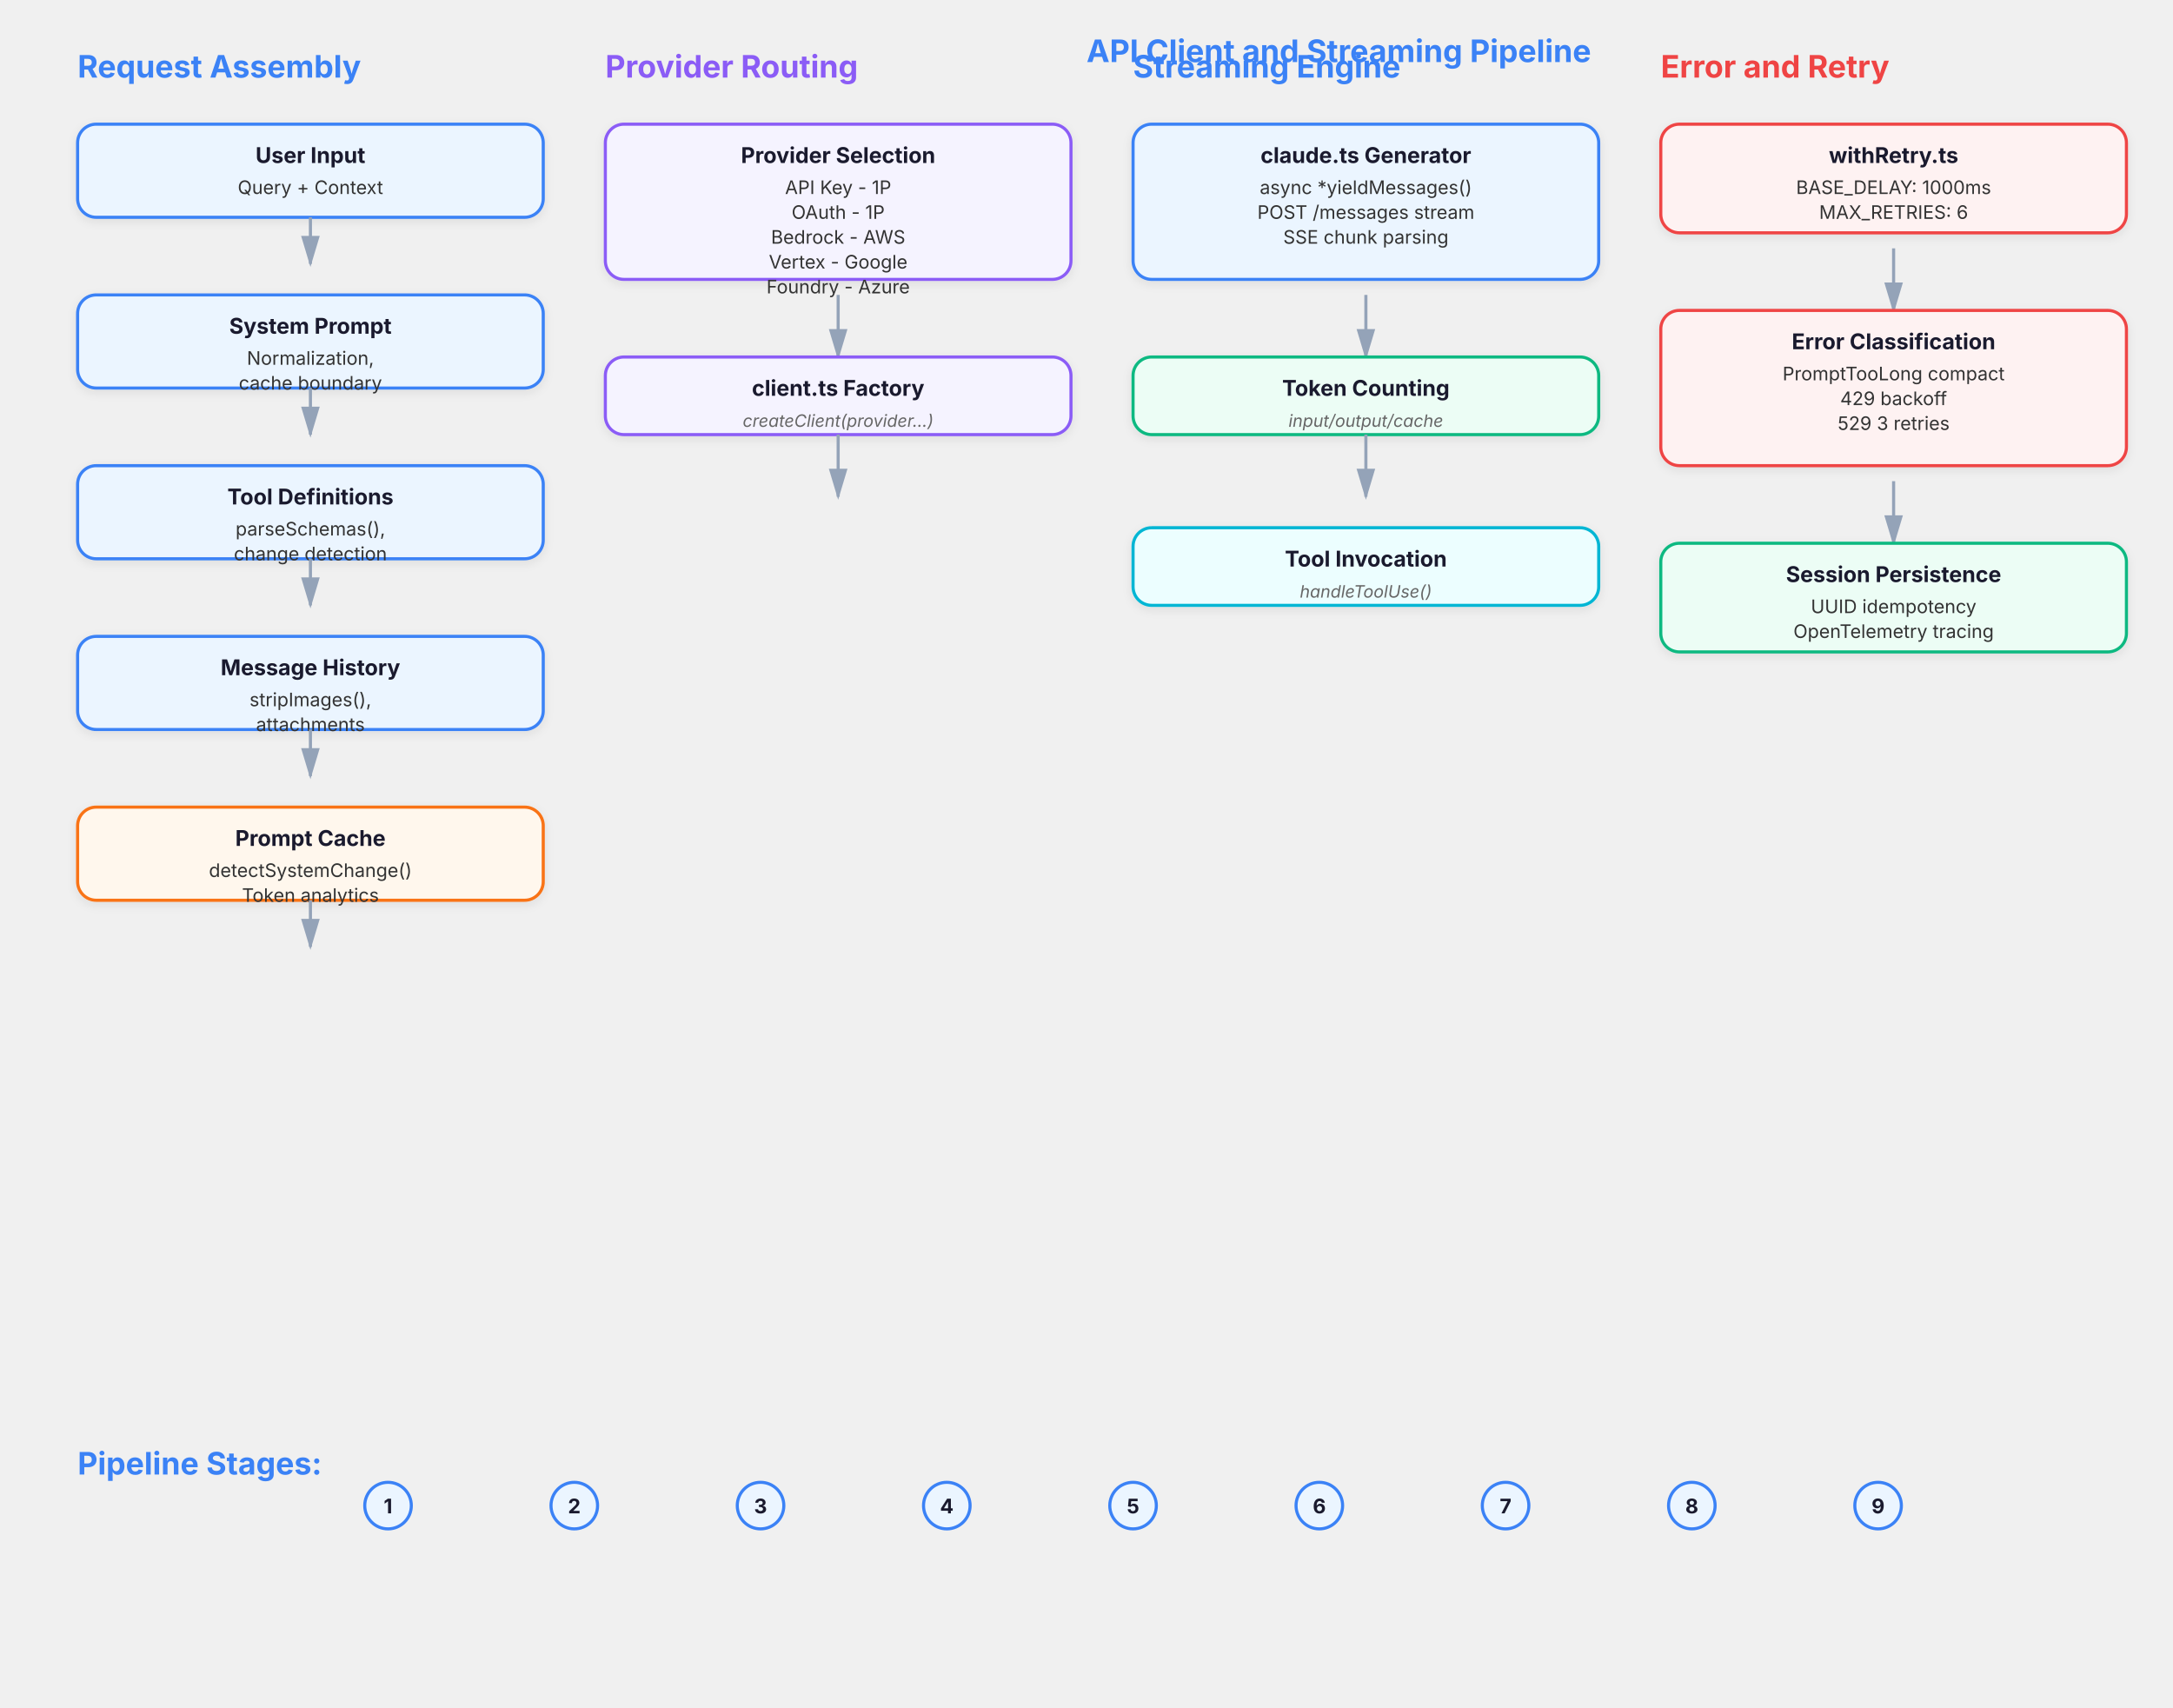
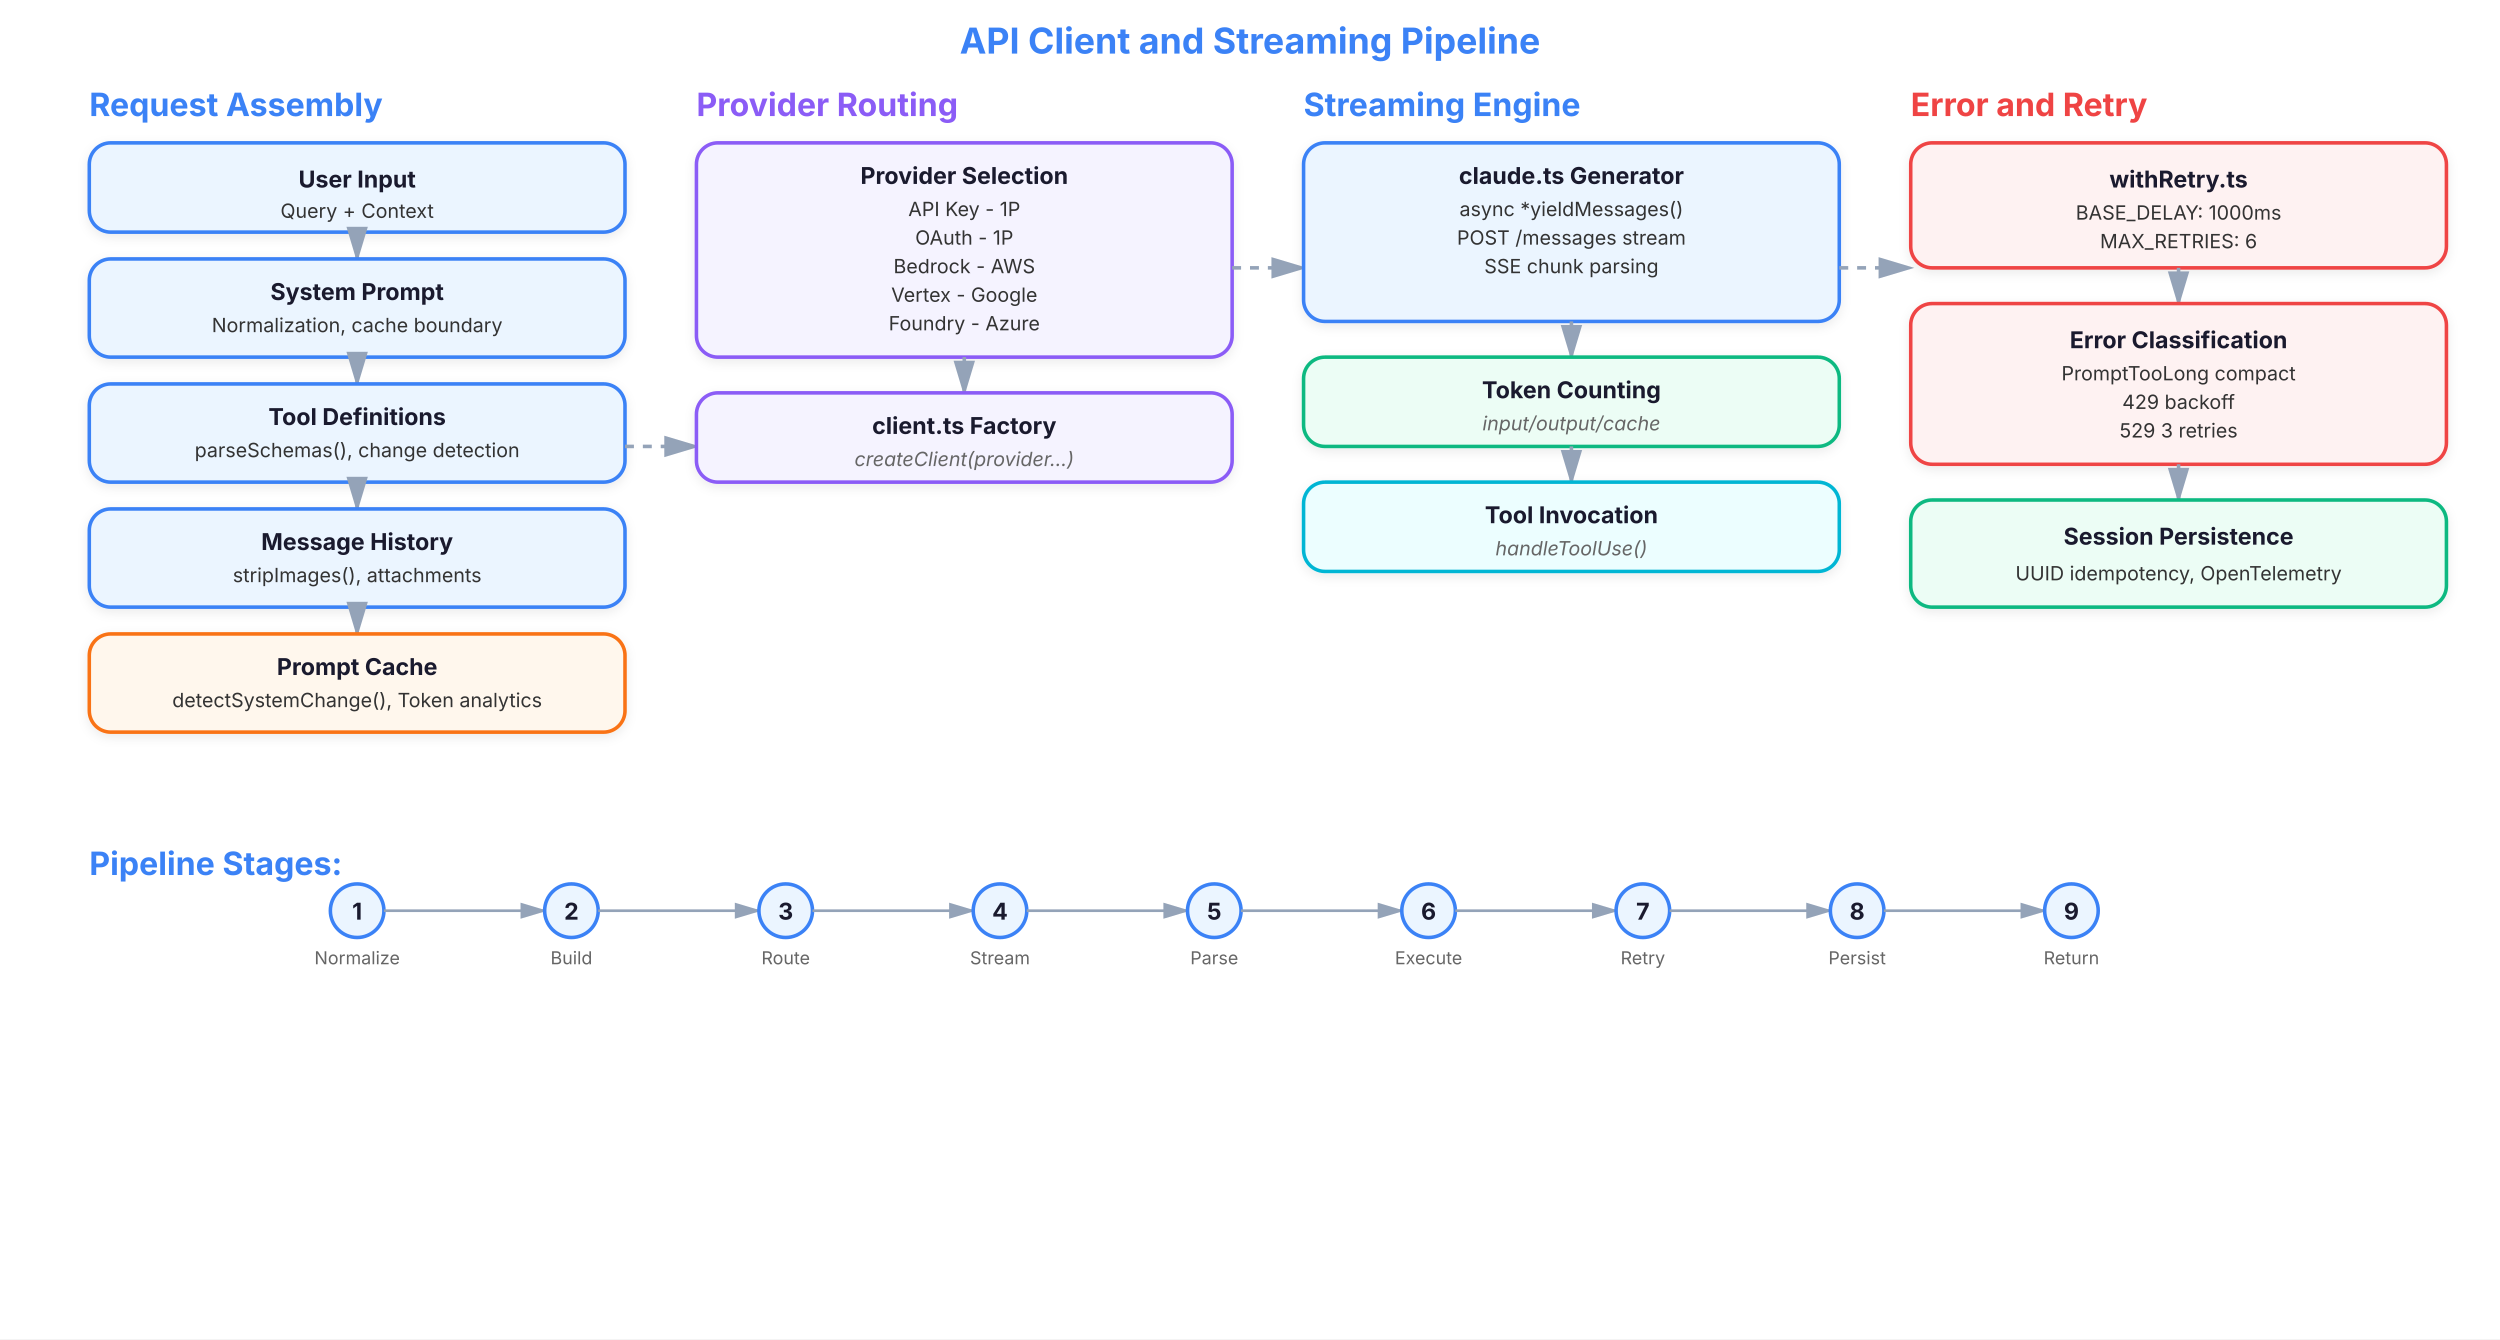
- <svg xmlns="http://www.w3.org/2000/svg" width="1400" height="1100" viewBox="0 0 1400 1100">
+ <svg xmlns="http://www.w3.org/2000/svg" width="1400" height="750" viewBox="0 0 1400 750">
  <defs>
    <filter id="shadow" x="-50%" y="-50%" width="200%" height="200%">
      <feDropShadow dx="0" dy="2" stdDeviation="3" flood-opacity="0.08" />
    </filter>
    <marker id="arrowhead" markerWidth="10" markerHeight="10" refX="9" refY="3" orient="auto">
      <polygon points="0 0, 10 3, 0 6" fill="#94A3B8" />
    </marker>
  </defs>
-   <text x="700" y="40" font-family="Inter, system-ui, sans-serif" font-size="20" font-weight="bold" fill="#3B82F6">API Client and Streaming Pipeline</text>
-   <text x="50" y="50" font-family="Inter, system-ui, sans-serif" font-size="20" font-weight="bold" fill="#3B82F6">Request Assembly</text>
-   <rect x="50" y="80" width="300" height="60" rx="12" fill="#EBF5FF" stroke="#3B82F6" stroke-width="2" filter="url(#shadow)" />
-   <text x="200.0" y="105" font-family="Inter, system-ui, sans-serif" font-size="14" font-weight="bold" text-anchor="middle" fill="#1a1a2e">User Input</text>
-   <text x="200.0" y="125" font-family="Inter, system-ui, sans-serif" font-size="12" text-anchor="middle" fill="#333333">Query + Context</text>
-   <line x1="200.0" y1="140" x2="200.0" y2="170" stroke="#94A3B8" stroke-width="2" stroke-dasharray="none" marker-end="url(#arrowhead)" />
-   <rect x="50" y="190" width="300" height="60" rx="12" fill="#EBF5FF" stroke="#3B82F6" stroke-width="2" filter="url(#shadow)" />
-   <text x="200.0" y="215" font-family="Inter, system-ui, sans-serif" font-size="14" font-weight="bold" text-anchor="middle" fill="#1a1a2e">System Prompt</text>
-   <text x="200.0" y="235" font-family="Inter, system-ui, sans-serif" font-size="12" text-anchor="middle" fill="#333333">Normalization,</text>
-   <text x="200.0" y="251" font-family="Inter, system-ui, sans-serif" font-size="12" text-anchor="middle" fill="#333333">cache boundary</text>
-   <line x1="200.0" y1="250" x2="200.0" y2="280" stroke="#94A3B8" stroke-width="2" stroke-dasharray="none" marker-end="url(#arrowhead)" />
-   <rect x="50" y="300" width="300" height="60" rx="12" fill="#EBF5FF" stroke="#3B82F6" stroke-width="2" filter="url(#shadow)" />
-   <text x="200.0" y="325" font-family="Inter, system-ui, sans-serif" font-size="14" font-weight="bold" text-anchor="middle" fill="#1a1a2e">Tool Definitions</text>
-   <text x="200.0" y="345" font-family="Inter, system-ui, sans-serif" font-size="12" text-anchor="middle" fill="#333333">parseSchemas(),</text>
-   <text x="200.0" y="361" font-family="Inter, system-ui, sans-serif" font-size="12" text-anchor="middle" fill="#333333">change detection</text>
-   <line x1="200.0" y1="360" x2="200.0" y2="390" stroke="#94A3B8" stroke-width="2" stroke-dasharray="none" marker-end="url(#arrowhead)" />
-   <rect x="50" y="410" width="300" height="60" rx="12" fill="#EBF5FF" stroke="#3B82F6" stroke-width="2" filter="url(#shadow)" />
-   <text x="200.0" y="435" font-family="Inter, system-ui, sans-serif" font-size="14" font-weight="bold" text-anchor="middle" fill="#1a1a2e">Message History</text>
-   <text x="200.0" y="455" font-family="Inter, system-ui, sans-serif" font-size="12" text-anchor="middle" fill="#333333">stripImages(),</text>
-   <text x="200.0" y="471" font-family="Inter, system-ui, sans-serif" font-size="12" text-anchor="middle" fill="#333333">attachments</text>
-   <line x1="200.0" y1="470" x2="200.0" y2="500" stroke="#94A3B8" stroke-width="2" stroke-dasharray="none" marker-end="url(#arrowhead)" />
-   <rect x="50" y="520" width="300" height="60" rx="12" fill="#FFF7ED" stroke="#F97316" stroke-width="2" filter="url(#shadow)" />
-   <text x="200.0" y="545" font-family="Inter, system-ui, sans-serif" font-size="14" font-weight="bold" text-anchor="middle" fill="#1a1a2e">Prompt Cache</text>
-   <text x="200.0" y="565" font-family="Inter, system-ui, sans-serif" font-size="12" text-anchor="middle" fill="#333333">detectSystemChange()</text>
-   <text x="200.0" y="581" font-family="Inter, system-ui, sans-serif" font-size="12" text-anchor="middle" fill="#333333">Token analytics</text>
-   <line x1="200.0" y1="580" x2="200.0" y2="610" stroke="#94A3B8" stroke-width="2" stroke-dasharray="none" marker-end="url(#arrowhead)" />
-   <text x="390" y="50" font-family="Inter, system-ui, sans-serif" font-size="20" font-weight="bold" fill="#8B5CF6">Provider Routing</text>
-   <rect x="390" y="80" width="300" height="100" rx="12" fill="#F5F3FF" stroke="#8B5CF6" stroke-width="2" filter="url(#shadow)" />
-   <text x="540.0" y="105" font-family="Inter, system-ui, sans-serif" font-size="14" font-weight="bold" text-anchor="middle" fill="#1a1a2e">Provider Selection</text>
-   <text x="540.0" y="125" font-family="Inter, system-ui, sans-serif" font-size="12" text-anchor="middle" fill="#333333">API Key - 1P</text>
-   <text x="540.0" y="141" font-family="Inter, system-ui, sans-serif" font-size="12" text-anchor="middle" fill="#333333">OAuth - 1P</text>
-   <text x="540.0" y="157" font-family="Inter, system-ui, sans-serif" font-size="12" text-anchor="middle" fill="#333333">Bedrock - AWS</text>
-   <text x="540.0" y="173" font-family="Inter, system-ui, sans-serif" font-size="12" text-anchor="middle" fill="#333333">Vertex - Google</text>
-   <text x="540.0" y="189" font-family="Inter, system-ui, sans-serif" font-size="12" text-anchor="middle" fill="#333333">Foundry - Azure</text>
-   <line x1="540.0" y1="190" x2="540.0" y2="230" stroke="#94A3B8" stroke-width="2" stroke-dasharray="none" marker-end="url(#arrowhead)" />
-   <rect x="390" y="230" width="300" height="50" rx="12" fill="#F5F3FF" stroke="#8B5CF6" stroke-width="2" filter="url(#shadow)" />
-   <text x="540.0" y="255" font-family="Inter, system-ui, sans-serif" font-size="14" font-weight="bold" text-anchor="middle" fill="#1a1a2e">client.ts Factory</text>
-   <text x="540.0" y="275" font-family="Inter, system-ui, sans-serif" font-size="11" text-anchor="middle" fill="#666666" font-style="italic">createClient(provider...)</text>
-   <line x1="540.0" y1="280" x2="540.0" y2="320" stroke="#94A3B8" stroke-width="2" stroke-dasharray="none" marker-end="url(#arrowhead)" />
-   <text x="730" y="50" font-family="Inter, system-ui, sans-serif" font-size="20" font-weight="bold" fill="#3B82F6">Streaming Engine</text>
+   <rect width="100%" height="100%" fill="#ffffff" />
+   <text x="700" y="30" font-family="Inter, system-ui, sans-serif" font-size="20" font-weight="bold" fill="#3B82F6" text-anchor="middle">API Client and Streaming Pipeline</text>
+   <text x="50" y="65" font-family="Inter, system-ui, sans-serif" font-size="18" font-weight="bold" fill="#3B82F6">Request Assembly</text>
+   <rect x="50" y="80" width="300" height="50" rx="12" fill="#EBF5FF" stroke="#3B82F6" stroke-width="2" filter="url(#shadow)" />
+   <text x="200" y="105" font-family="Inter, system-ui, sans-serif" font-size="13" font-weight="bold" text-anchor="middle" fill="#1a1a2e">User Input</text>
+   <text x="200" y="122" font-family="Inter, system-ui, sans-serif" font-size="11" text-anchor="middle" fill="#333333">Query + Context</text>
+   <line x1="200" y1="130" x2="200" y2="145" stroke="#94A3B8" stroke-width="2" marker-end="url(#arrowhead)" />
+   <rect x="50" y="145" width="300" height="55" rx="12" fill="#EBF5FF" stroke="#3B82F6" stroke-width="2" filter="url(#shadow)" />
+   <text x="200" y="168" font-family="Inter, system-ui, sans-serif" font-size="13" font-weight="bold" text-anchor="middle" fill="#1a1a2e">System Prompt</text>
+   <text x="200" y="186" font-family="Inter, system-ui, sans-serif" font-size="11" text-anchor="middle" fill="#333333">Normalization, cache boundary</text>
+   <line x1="200" y1="200" x2="200" y2="215" stroke="#94A3B8" stroke-width="2" marker-end="url(#arrowhead)" />
+   <rect x="50" y="215" width="300" height="55" rx="12" fill="#EBF5FF" stroke="#3B82F6" stroke-width="2" filter="url(#shadow)" />
+   <text x="200" y="238" font-family="Inter, system-ui, sans-serif" font-size="13" font-weight="bold" text-anchor="middle" fill="#1a1a2e">Tool Definitions</text>
+   <text x="200" y="256" font-family="Inter, system-ui, sans-serif" font-size="11" text-anchor="middle" fill="#333333">parseSchemas(), change detection</text>
+   <line x1="200" y1="270" x2="200" y2="285" stroke="#94A3B8" stroke-width="2" marker-end="url(#arrowhead)" />
+   <rect x="50" y="285" width="300" height="55" rx="12" fill="#EBF5FF" stroke="#3B82F6" stroke-width="2" filter="url(#shadow)" />
+   <text x="200" y="308" font-family="Inter, system-ui, sans-serif" font-size="13" font-weight="bold" text-anchor="middle" fill="#1a1a2e">Message History</text>
+   <text x="200" y="326" font-family="Inter, system-ui, sans-serif" font-size="11" text-anchor="middle" fill="#333333">stripImages(), attachments</text>
+   <line x1="200" y1="340" x2="200" y2="355" stroke="#94A3B8" stroke-width="2" marker-end="url(#arrowhead)" />
+   <rect x="50" y="355" width="300" height="55" rx="12" fill="#FFF7ED" stroke="#F97316" stroke-width="2" filter="url(#shadow)" />
+   <text x="200" y="378" font-family="Inter, system-ui, sans-serif" font-size="13" font-weight="bold" text-anchor="middle" fill="#1a1a2e">Prompt Cache</text>
+   <text x="200" y="396" font-family="Inter, system-ui, sans-serif" font-size="11" text-anchor="middle" fill="#333333">detectSystemChange(), Token analytics</text>
+   <line x1="350" y1="250" x2="390" y2="250" stroke="#94A3B8" stroke-width="2" stroke-dasharray="5,5" marker-end="url(#arrowhead)" />
+   <text x="390" y="65" font-family="Inter, system-ui, sans-serif" font-size="18" font-weight="bold" fill="#8B5CF6">Provider Routing</text>
+   <rect x="390" y="80" width="300" height="120" rx="12" fill="#F5F3FF" stroke="#8B5CF6" stroke-width="2" filter="url(#shadow)" />
+   <text x="540" y="103" font-family="Inter, system-ui, sans-serif" font-size="13" font-weight="bold" text-anchor="middle" fill="#1a1a2e">Provider Selection</text>
+   <text x="540" y="121" font-family="Inter, system-ui, sans-serif" font-size="11" text-anchor="middle" fill="#333333">API Key - 1P</text>
+   <text x="540" y="137" font-family="Inter, system-ui, sans-serif" font-size="11" text-anchor="middle" fill="#333333">OAuth - 1P</text>
+   <text x="540" y="153" font-family="Inter, system-ui, sans-serif" font-size="11" text-anchor="middle" fill="#333333">Bedrock - AWS</text>
+   <text x="540" y="169" font-family="Inter, system-ui, sans-serif" font-size="11" text-anchor="middle" fill="#333333">Vertex - Google</text>
+   <text x="540" y="185" font-family="Inter, system-ui, sans-serif" font-size="11" text-anchor="middle" fill="#333333">Foundry - Azure</text>
+   <line x1="540" y1="200" x2="540" y2="220" stroke="#94A3B8" stroke-width="2" marker-end="url(#arrowhead)" />
+   <rect x="390" y="220" width="300" height="50" rx="12" fill="#F5F3FF" stroke="#8B5CF6" stroke-width="2" filter="url(#shadow)" />
+   <text x="540" y="243" font-family="Inter, system-ui, sans-serif" font-size="13" font-weight="bold" text-anchor="middle" fill="#1a1a2e">client.ts Factory</text>
+   <text x="540" y="261" font-family="Inter, system-ui, sans-serif" font-size="11" text-anchor="middle" fill="#666666" font-style="italic">createClient(provider...)</text>
+   <line x1="690" y1="150" x2="730" y2="150" stroke="#94A3B8" stroke-width="2" stroke-dasharray="5,5" marker-end="url(#arrowhead)" />
+   <text x="730" y="65" font-family="Inter, system-ui, sans-serif" font-size="18" font-weight="bold" fill="#3B82F6">Streaming Engine</text>
  <rect x="730" y="80" width="300" height="100" rx="12" fill="#EBF5FF" stroke="#3B82F6" stroke-width="2" filter="url(#shadow)" />
-   <text x="880.0" y="105" font-family="Inter, system-ui, sans-serif" font-size="14" font-weight="bold" text-anchor="middle" fill="#1a1a2e">claude.ts Generator</text>
-   <text x="880.0" y="125" font-family="Inter, system-ui, sans-serif" font-size="12" text-anchor="middle" fill="#333333">async *yieldMessages()</text>
-   <text x="880.0" y="141" font-family="Inter, system-ui, sans-serif" font-size="12" text-anchor="middle" fill="#333333">POST /messages stream</text>
-   <text x="880.0" y="157" font-family="Inter, system-ui, sans-serif" font-size="12" text-anchor="middle" fill="#333333">SSE chunk parsing</text>
-   <line x1="880.0" y1="190" x2="880.0" y2="230" stroke="#94A3B8" stroke-width="2" stroke-dasharray="none" marker-end="url(#arrowhead)" />
-   <rect x="730" y="230" width="300" height="50" rx="12" fill="#ECFDF5" stroke="#10B981" stroke-width="2" filter="url(#shadow)" />
-   <text x="880.0" y="255" font-family="Inter, system-ui, sans-serif" font-size="14" font-weight="bold" text-anchor="middle" fill="#1a1a2e">Token Counting</text>
-   <text x="880.0" y="275" font-family="Inter, system-ui, sans-serif" font-size="11" text-anchor="middle" fill="#666666" font-style="italic">input/output/cache</text>
-   <line x1="880.0" y1="280" x2="880.0" y2="320" stroke="#94A3B8" stroke-width="2" stroke-dasharray="none" marker-end="url(#arrowhead)" />
-   <rect x="730" y="340" width="300" height="50" rx="12" fill="#ECFEFF" stroke="#06B6D4" stroke-width="2" filter="url(#shadow)" />
-   <text x="880.0" y="365" font-family="Inter, system-ui, sans-serif" font-size="14" font-weight="bold" text-anchor="middle" fill="#1a1a2e">Tool Invocation</text>
-   <text x="880.0" y="385" font-family="Inter, system-ui, sans-serif" font-size="11" text-anchor="middle" fill="#666666" font-style="italic">handleToolUse()</text>
-   <text x="1070" y="50" font-family="Inter, system-ui, sans-serif" font-size="20" font-weight="bold" fill="#EF4444">Error and Retry</text>
+   <text x="880" y="103" font-family="Inter, system-ui, sans-serif" font-size="13" font-weight="bold" text-anchor="middle" fill="#1a1a2e">claude.ts Generator</text>
+   <text x="880" y="121" font-family="Inter, system-ui, sans-serif" font-size="11" text-anchor="middle" fill="#333333">async *yieldMessages()</text>
+   <text x="880" y="137" font-family="Inter, system-ui, sans-serif" font-size="11" text-anchor="middle" fill="#333333">POST /messages stream</text>
+   <text x="880" y="153" font-family="Inter, system-ui, sans-serif" font-size="11" text-anchor="middle" fill="#333333">SSE chunk parsing</text>
+   <line x1="880" y1="180" x2="880" y2="200" stroke="#94A3B8" stroke-width="2" marker-end="url(#arrowhead)" />
+   <rect x="730" y="200" width="300" height="50" rx="12" fill="#ECFDF5" stroke="#10B981" stroke-width="2" filter="url(#shadow)" />
+   <text x="880" y="223" font-family="Inter, system-ui, sans-serif" font-size="13" font-weight="bold" text-anchor="middle" fill="#1a1a2e">Token Counting</text>
+   <text x="880" y="241" font-family="Inter, system-ui, sans-serif" font-size="11" text-anchor="middle" fill="#666666" font-style="italic">input/output/cache</text>
+   <line x1="880" y1="250" x2="880" y2="270" stroke="#94A3B8" stroke-width="2" marker-end="url(#arrowhead)" />
+   <rect x="730" y="270" width="300" height="50" rx="12" fill="#ECFEFF" stroke="#06B6D4" stroke-width="2" filter="url(#shadow)" />
+   <text x="880" y="293" font-family="Inter, system-ui, sans-serif" font-size="13" font-weight="bold" text-anchor="middle" fill="#1a1a2e">Tool Invocation</text>
+   <text x="880" y="311" font-family="Inter, system-ui, sans-serif" font-size="11" text-anchor="middle" fill="#666666" font-style="italic">handleToolUse()</text>
+   <line x1="1030" y1="150" x2="1070" y2="150" stroke="#94A3B8" stroke-width="2" stroke-dasharray="5,5" marker-end="url(#arrowhead)" />
+   <text x="1070" y="65" font-family="Inter, system-ui, sans-serif" font-size="18" font-weight="bold" fill="#EF4444">Error and Retry</text>
  <rect x="1070" y="80" width="300" height="70" rx="12" fill="#FEF2F2" stroke="#EF4444" stroke-width="2" filter="url(#shadow)" />
-   <text x="1220.0" y="105" font-family="Inter, system-ui, sans-serif" font-size="14" font-weight="bold" text-anchor="middle" fill="#1a1a2e">withRetry.ts</text>
-   <text x="1220.0" y="125" font-family="Inter, system-ui, sans-serif" font-size="12" text-anchor="middle" fill="#333333">BASE_DELAY: 1000ms</text>
-   <text x="1220.0" y="141" font-family="Inter, system-ui, sans-serif" font-size="12" text-anchor="middle" fill="#333333">MAX_RETRIES: 6</text>
-   <line x1="1220.0" y1="160" x2="1220.0" y2="200" stroke="#94A3B8" stroke-width="2" stroke-dasharray="none" marker-end="url(#arrowhead)" />
-   <rect x="1070" y="200" width="300" height="100" rx="12" fill="#FEF2F2" stroke="#EF4444" stroke-width="2" filter="url(#shadow)" />
-   <text x="1220.0" y="225" font-family="Inter, system-ui, sans-serif" font-size="14" font-weight="bold" text-anchor="middle" fill="#1a1a2e">Error Classification</text>
-   <text x="1220.0" y="245" font-family="Inter, system-ui, sans-serif" font-size="12" text-anchor="middle" fill="#333333">PromptTooLong compact</text>
-   <text x="1220.0" y="261" font-family="Inter, system-ui, sans-serif" font-size="12" text-anchor="middle" fill="#333333">429 backoff</text>
-   <text x="1220.0" y="277" font-family="Inter, system-ui, sans-serif" font-size="12" text-anchor="middle" fill="#333333">529 3 retries</text>
-   <line x1="1220.0" y1="310" x2="1220.0" y2="350" stroke="#94A3B8" stroke-width="2" stroke-dasharray="none" marker-end="url(#arrowhead)" />
-   <rect x="1070" y="350" width="300" height="70" rx="12" fill="#ECFDF5" stroke="#10B981" stroke-width="2" filter="url(#shadow)" />
-   <text x="1220.0" y="375" font-family="Inter, system-ui, sans-serif" font-size="14" font-weight="bold" text-anchor="middle" fill="#1a1a2e">Session Persistence</text>
-   <text x="1220.0" y="395" font-family="Inter, system-ui, sans-serif" font-size="12" text-anchor="middle" fill="#333333">UUID idempotency</text>
-   <text x="1220.0" y="411" font-family="Inter, system-ui, sans-serif" font-size="12" text-anchor="middle" fill="#333333">OpenTelemetry tracing</text>
-   <text x="50" y="950" font-family="Inter, system-ui, sans-serif" font-size="20" font-weight="bold" fill="#3B82F6">Pipeline Stages:</text>
-   <circle cx="250" cy="970" r="15.0" fill="#EBF5FF" stroke="#3B82F6" stroke-width="2" />
-   <text x="250" y="975" font-family="Inter, system-ui, sans-serif" font-size="13" font-weight="bold" text-anchor="middle" fill="#1a1a2e">1</text>
-   <circle cx="370" cy="970" r="15.0" fill="#EBF5FF" stroke="#3B82F6" stroke-width="2" />
-   <text x="370" y="975" font-family="Inter, system-ui, sans-serif" font-size="13" font-weight="bold" text-anchor="middle" fill="#1a1a2e">2</text>
-   <circle cx="490" cy="970" r="15.0" fill="#EBF5FF" stroke="#3B82F6" stroke-width="2" />
-   <text x="490" y="975" font-family="Inter, system-ui, sans-serif" font-size="13" font-weight="bold" text-anchor="middle" fill="#1a1a2e">3</text>
-   <circle cx="610" cy="970" r="15.0" fill="#EBF5FF" stroke="#3B82F6" stroke-width="2" />
-   <text x="610" y="975" font-family="Inter, system-ui, sans-serif" font-size="13" font-weight="bold" text-anchor="middle" fill="#1a1a2e">4</text>
-   <circle cx="730" cy="970" r="15.0" fill="#EBF5FF" stroke="#3B82F6" stroke-width="2" />
-   <text x="730" y="975" font-family="Inter, system-ui, sans-serif" font-size="13" font-weight="bold" text-anchor="middle" fill="#1a1a2e">5</text>
-   <circle cx="850" cy="970" r="15.0" fill="#EBF5FF" stroke="#3B82F6" stroke-width="2" />
-   <text x="850" y="975" font-family="Inter, system-ui, sans-serif" font-size="13" font-weight="bold" text-anchor="middle" fill="#1a1a2e">6</text>
-   <circle cx="970" cy="970" r="15.0" fill="#EBF5FF" stroke="#3B82F6" stroke-width="2" />
-   <text x="970" y="975" font-family="Inter, system-ui, sans-serif" font-size="13" font-weight="bold" text-anchor="middle" fill="#1a1a2e">7</text>
-   <circle cx="1090" cy="970" r="15.0" fill="#EBF5FF" stroke="#3B82F6" stroke-width="2" />
-   <text x="1090" y="975" font-family="Inter, system-ui, sans-serif" font-size="13" font-weight="bold" text-anchor="middle" fill="#1a1a2e">8</text>
-   <circle cx="1210" cy="970" r="15.0" fill="#EBF5FF" stroke="#3B82F6" stroke-width="2" />
-   <text x="1210" y="975" font-family="Inter, system-ui, sans-serif" font-size="13" font-weight="bold" text-anchor="middle" fill="#1a1a2e">9</text>
+   <text x="1220" y="105" font-family="Inter, system-ui, sans-serif" font-size="13" font-weight="bold" text-anchor="middle" fill="#1a1a2e">withRetry.ts</text>
+   <text x="1220" y="123" font-family="Inter, system-ui, sans-serif" font-size="11" text-anchor="middle" fill="#333333">BASE_DELAY: 1000ms</text>
+   <text x="1220" y="139" font-family="Inter, system-ui, sans-serif" font-size="11" text-anchor="middle" fill="#333333">MAX_RETRIES: 6</text>
+   <line x1="1220" y1="150" x2="1220" y2="170" stroke="#94A3B8" stroke-width="2" marker-end="url(#arrowhead)" />
+   <rect x="1070" y="170" width="300" height="90" rx="12" fill="#FEF2F2" stroke="#EF4444" stroke-width="2" filter="url(#shadow)" />
+   <text x="1220" y="195" font-family="Inter, system-ui, sans-serif" font-size="13" font-weight="bold" text-anchor="middle" fill="#1a1a2e">Error Classification</text>
+   <text x="1220" y="213" font-family="Inter, system-ui, sans-serif" font-size="11" text-anchor="middle" fill="#333333">PromptTooLong compact</text>
+   <text x="1220" y="229" font-family="Inter, system-ui, sans-serif" font-size="11" text-anchor="middle" fill="#333333">429 backoff</text>
+   <text x="1220" y="245" font-family="Inter, system-ui, sans-serif" font-size="11" text-anchor="middle" fill="#333333">529 3 retries</text>
+   <line x1="1220" y1="260" x2="1220" y2="280" stroke="#94A3B8" stroke-width="2" marker-end="url(#arrowhead)" />
+   <rect x="1070" y="280" width="300" height="60" rx="12" fill="#ECFDF5" stroke="#10B981" stroke-width="2" filter="url(#shadow)" />
+   <text x="1220" y="305" font-family="Inter, system-ui, sans-serif" font-size="13" font-weight="bold" text-anchor="middle" fill="#1a1a2e">Session Persistence</text>
+   <text x="1220" y="325" font-family="Inter, system-ui, sans-serif" font-size="11" text-anchor="middle" fill="#333333">UUID idempotency, OpenTelemetry</text>
+   <text x="50" y="490" font-family="Inter, system-ui, sans-serif" font-size="18" font-weight="bold" fill="#3B82F6">Pipeline Stages:</text>
+   <circle cx="200" cy="510" r="15" fill="#EBF5FF" stroke="#3B82F6" stroke-width="2" />
+   <text x="200" y="515" font-family="Inter, system-ui, sans-serif" font-size="13" font-weight="bold" text-anchor="middle" fill="#1a1a2e">1</text>
+   <text x="200" y="540" font-family="Inter, system-ui, sans-serif" font-size="10" text-anchor="middle" fill="#666666">Normalize</text>
+   <line x1="215" y1="510" x2="305" y2="510" stroke="#94A3B8" stroke-width="1.5" marker-end="url(#arrowhead)" />
+   <circle cx="320" cy="510" r="15" fill="#EBF5FF" stroke="#3B82F6" stroke-width="2" />
+   <text x="320" y="515" font-family="Inter, system-ui, sans-serif" font-size="13" font-weight="bold" text-anchor="middle" fill="#1a1a2e">2</text>
+   <text x="320" y="540" font-family="Inter, system-ui, sans-serif" font-size="10" text-anchor="middle" fill="#666666">Build</text>
+   <line x1="335" y1="510" x2="425" y2="510" stroke="#94A3B8" stroke-width="1.5" marker-end="url(#arrowhead)" />
+   <circle cx="440" cy="510" r="15" fill="#EBF5FF" stroke="#3B82F6" stroke-width="2" />
+   <text x="440" y="515" font-family="Inter, system-ui, sans-serif" font-size="13" font-weight="bold" text-anchor="middle" fill="#1a1a2e">3</text>
+   <text x="440" y="540" font-family="Inter, system-ui, sans-serif" font-size="10" text-anchor="middle" fill="#666666">Route</text>
+   <line x1="455" y1="510" x2="545" y2="510" stroke="#94A3B8" stroke-width="1.5" marker-end="url(#arrowhead)" />
+   <circle cx="560" cy="510" r="15" fill="#EBF5FF" stroke="#3B82F6" stroke-width="2" />
+   <text x="560" y="515" font-family="Inter, system-ui, sans-serif" font-size="13" font-weight="bold" text-anchor="middle" fill="#1a1a2e">4</text>
+   <text x="560" y="540" font-family="Inter, system-ui, sans-serif" font-size="10" text-anchor="middle" fill="#666666">Stream</text>
+   <line x1="575" y1="510" x2="665" y2="510" stroke="#94A3B8" stroke-width="1.5" marker-end="url(#arrowhead)" />
+   <circle cx="680" cy="510" r="15" fill="#EBF5FF" stroke="#3B82F6" stroke-width="2" />
+   <text x="680" y="515" font-family="Inter, system-ui, sans-serif" font-size="13" font-weight="bold" text-anchor="middle" fill="#1a1a2e">5</text>
+   <text x="680" y="540" font-family="Inter, system-ui, sans-serif" font-size="10" text-anchor="middle" fill="#666666">Parse</text>
+   <line x1="695" y1="510" x2="785" y2="510" stroke="#94A3B8" stroke-width="1.5" marker-end="url(#arrowhead)" />
+   <circle cx="800" cy="510" r="15" fill="#EBF5FF" stroke="#3B82F6" stroke-width="2" />
+   <text x="800" y="515" font-family="Inter, system-ui, sans-serif" font-size="13" font-weight="bold" text-anchor="middle" fill="#1a1a2e">6</text>
+   <text x="800" y="540" font-family="Inter, system-ui, sans-serif" font-size="10" text-anchor="middle" fill="#666666">Execute</text>
+   <line x1="815" y1="510" x2="905" y2="510" stroke="#94A3B8" stroke-width="1.5" marker-end="url(#arrowhead)" />
+   <circle cx="920" cy="510" r="15" fill="#EBF5FF" stroke="#3B82F6" stroke-width="2" />
+   <text x="920" y="515" font-family="Inter, system-ui, sans-serif" font-size="13" font-weight="bold" text-anchor="middle" fill="#1a1a2e">7</text>
+   <text x="920" y="540" font-family="Inter, system-ui, sans-serif" font-size="10" text-anchor="middle" fill="#666666">Retry</text>
+   <line x1="935" y1="510" x2="1025" y2="510" stroke="#94A3B8" stroke-width="1.5" marker-end="url(#arrowhead)" />
+   <circle cx="1040" cy="510" r="15" fill="#EBF5FF" stroke="#3B82F6" stroke-width="2" />
+   <text x="1040" y="515" font-family="Inter, system-ui, sans-serif" font-size="13" font-weight="bold" text-anchor="middle" fill="#1a1a2e">8</text>
+   <text x="1040" y="540" font-family="Inter, system-ui, sans-serif" font-size="10" text-anchor="middle" fill="#666666">Persist</text>
+   <line x1="1055" y1="510" x2="1145" y2="510" stroke="#94A3B8" stroke-width="1.5" marker-end="url(#arrowhead)" />
+   <circle cx="1160" cy="510" r="15" fill="#EBF5FF" stroke="#3B82F6" stroke-width="2" />
+   <text x="1160" y="515" font-family="Inter, system-ui, sans-serif" font-size="13" font-weight="bold" text-anchor="middle" fill="#1a1a2e">9</text>
+   <text x="1160" y="540" font-family="Inter, system-ui, sans-serif" font-size="10" text-anchor="middle" fill="#666666">Return</text>
</svg>
